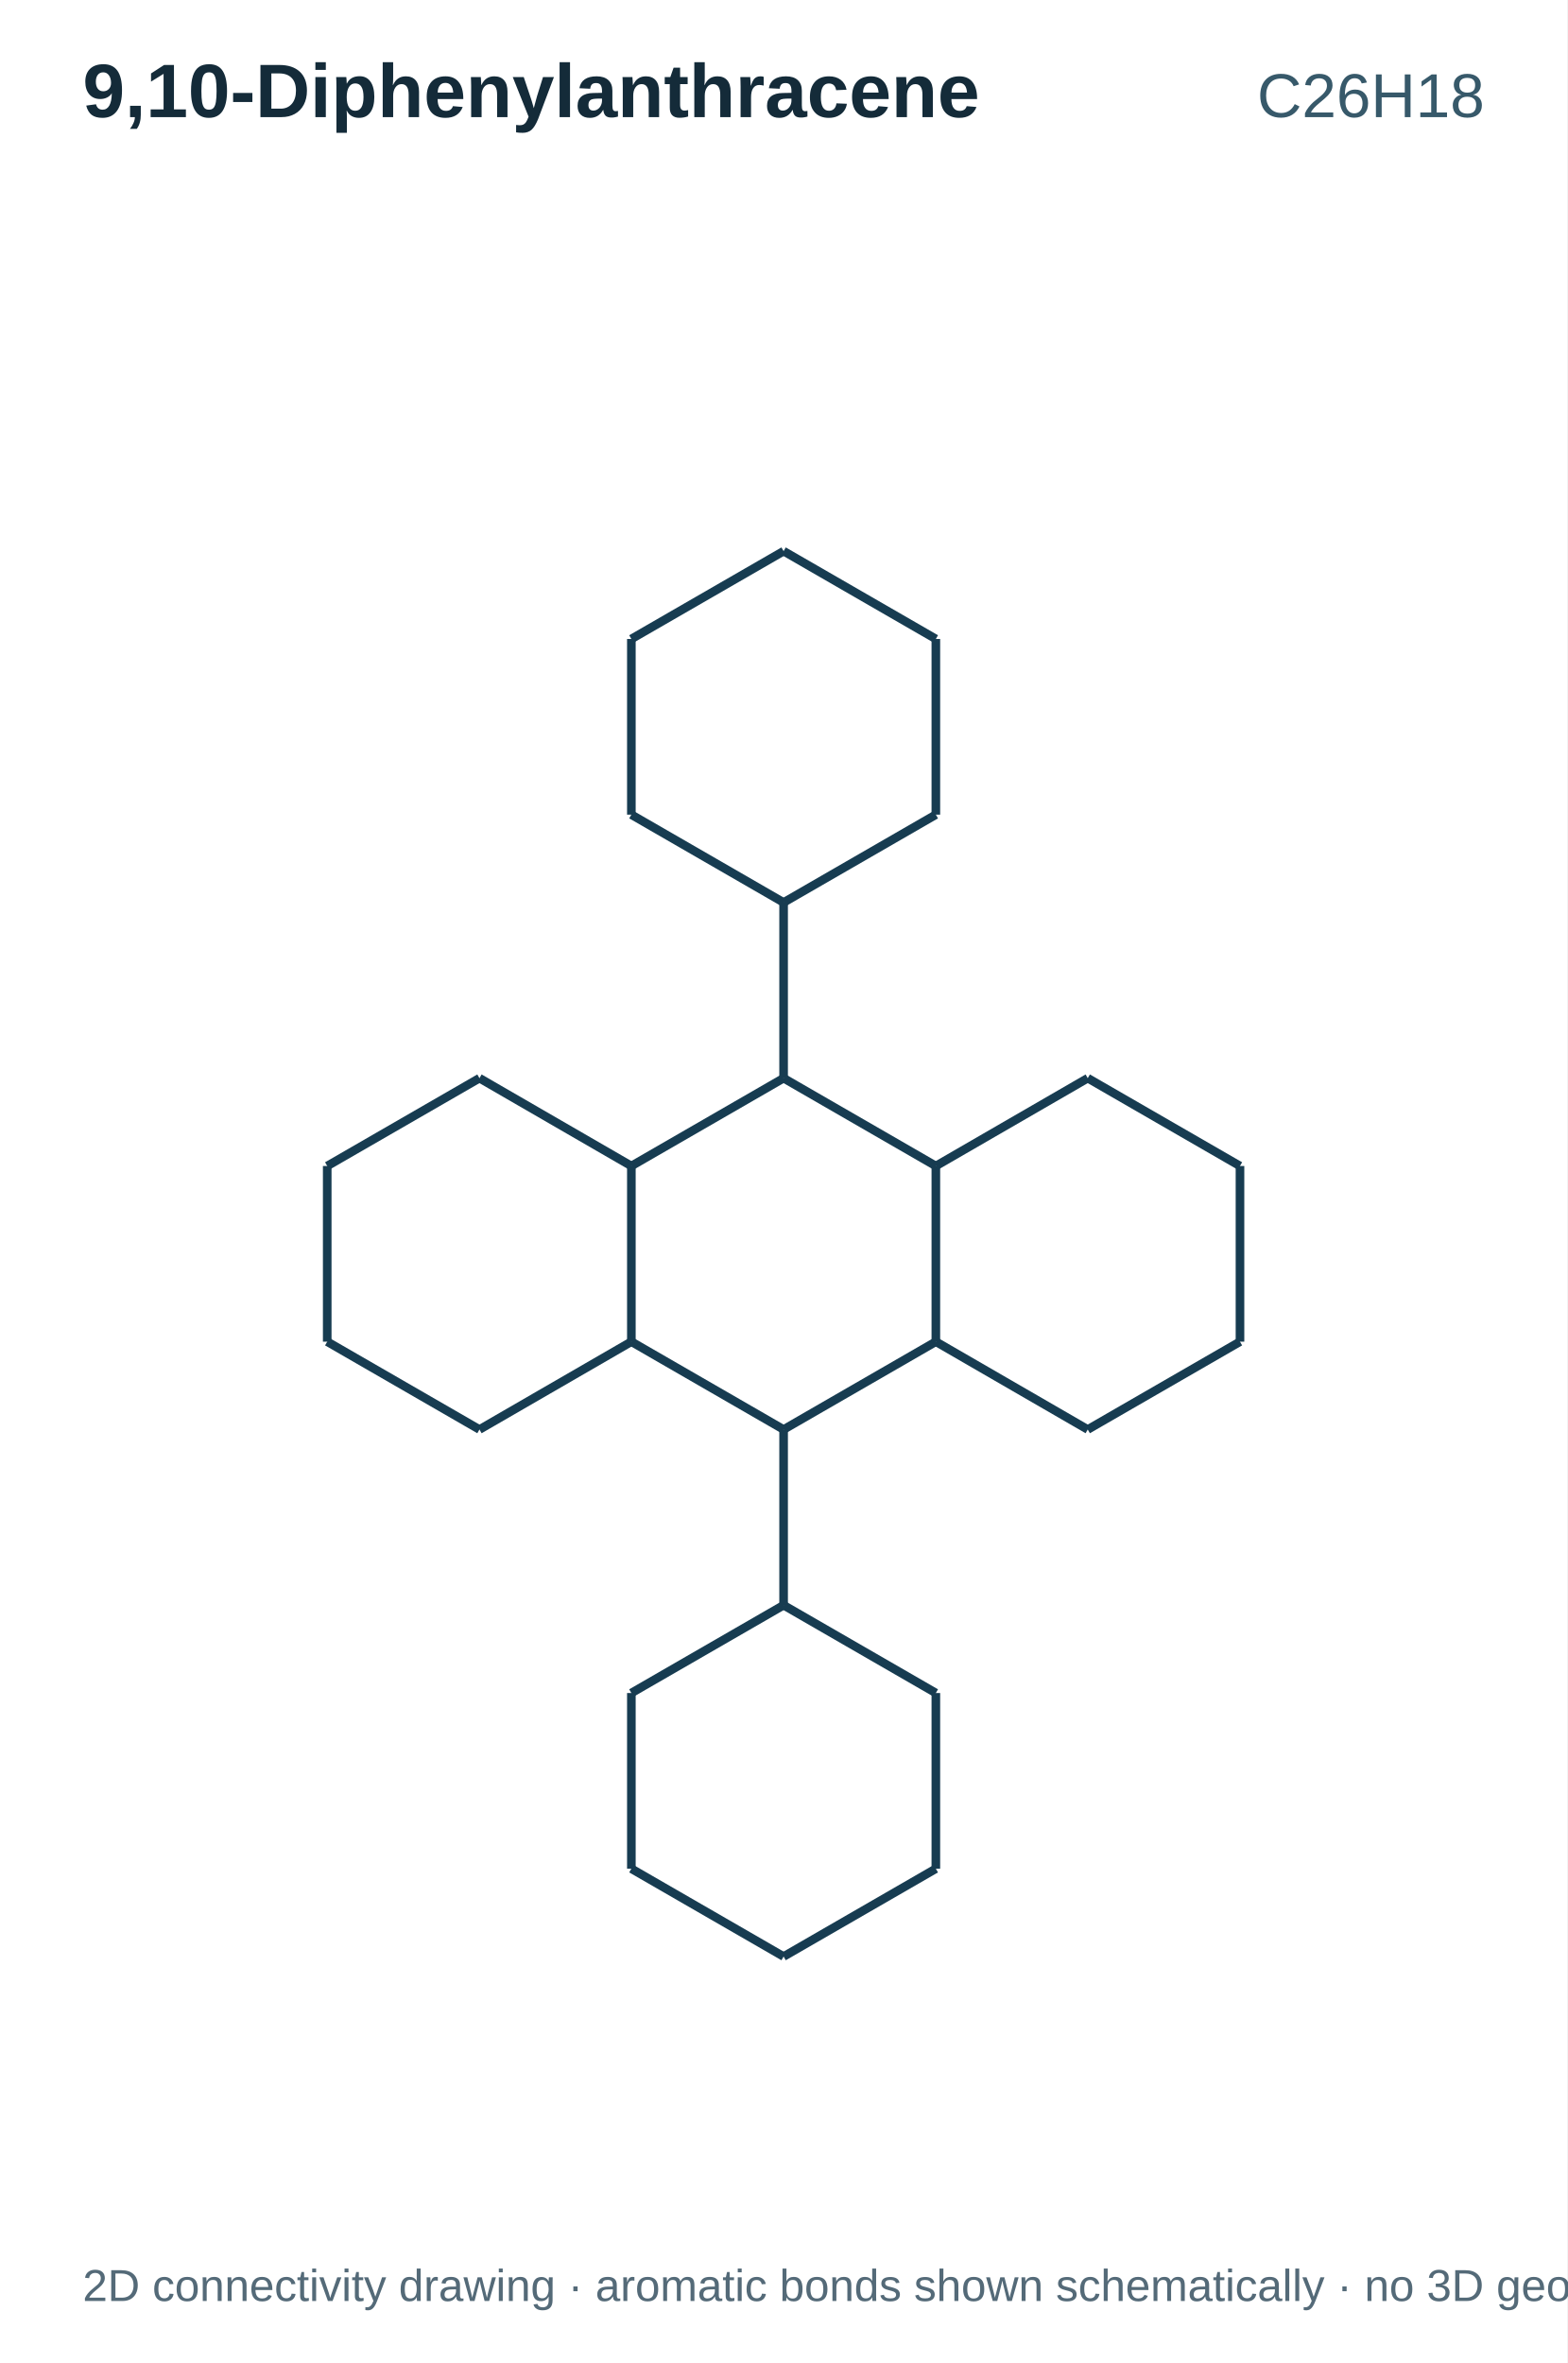
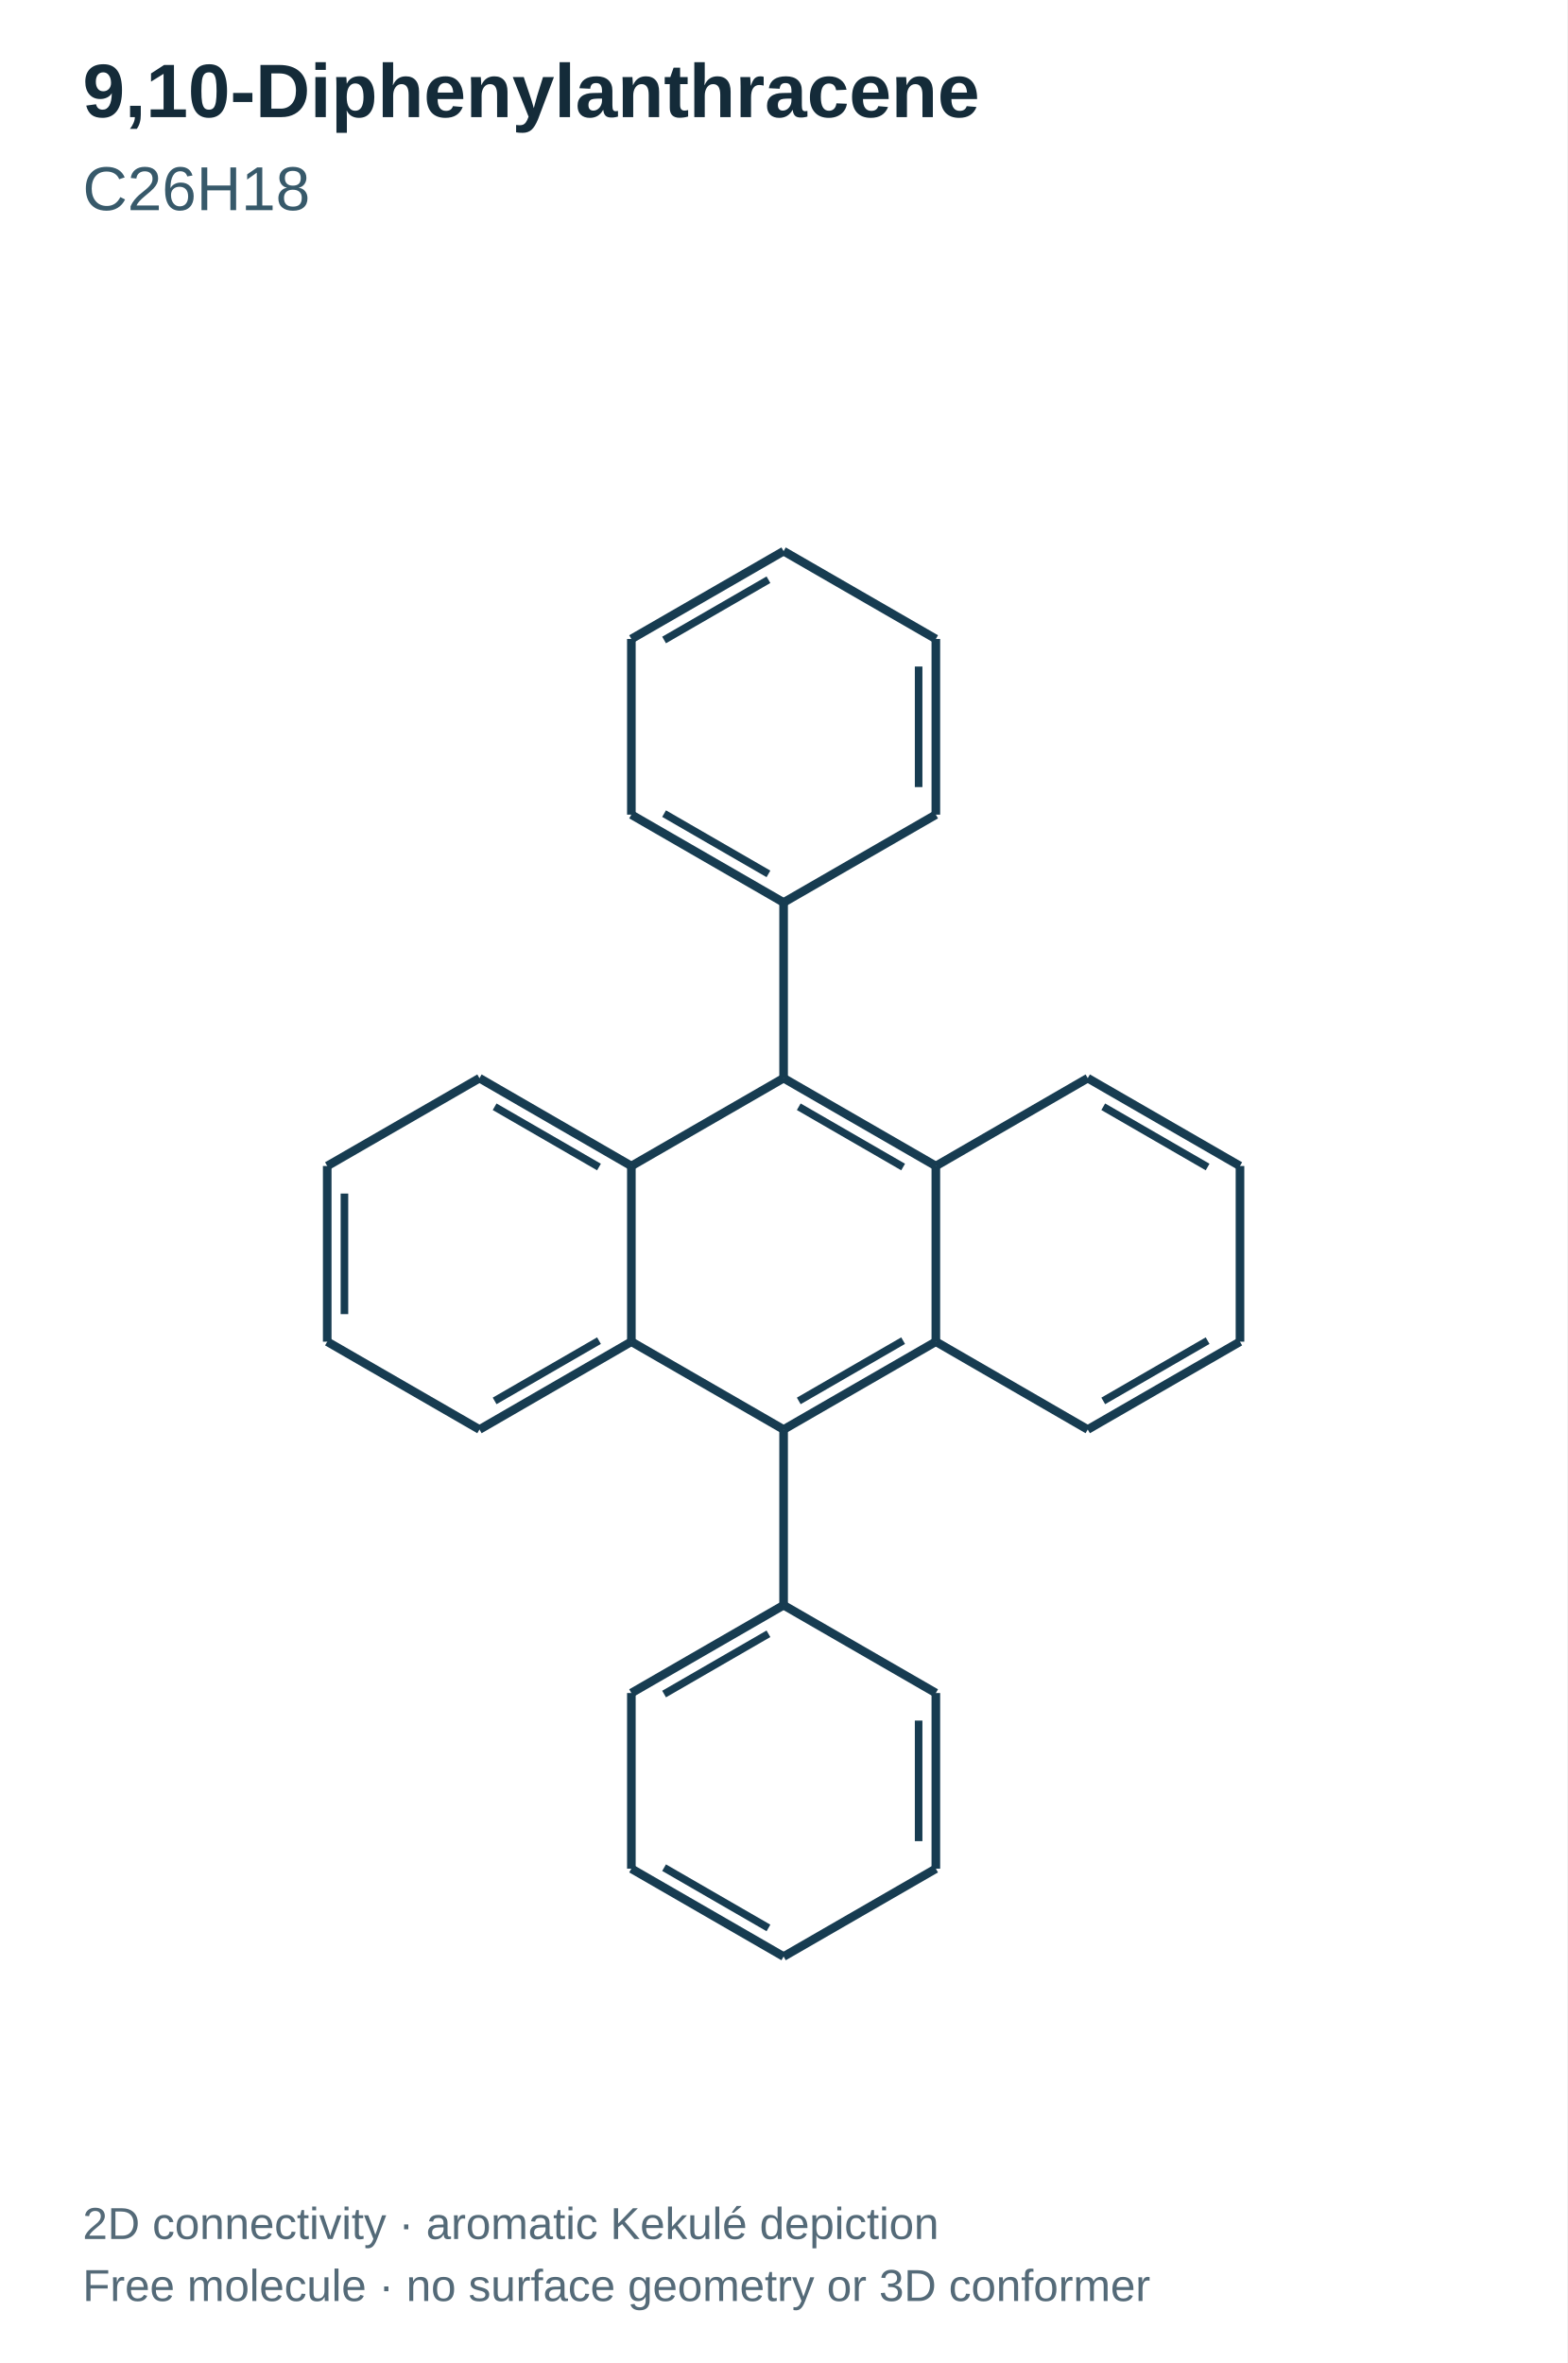
<svg xmlns="http://www.w3.org/2000/svg" viewBox="0 0 455 686" role="img">
  <rect width="100%" height="100%" fill="#fff" />
  <text x="24" y="34" font-family="Arial" font-size="22" font-weight="700" fill="#142b39">9,10-Diphenylanthracene</text>
-   <text x="431" y="34" text-anchor="end" font-family="Arial" font-size="18" fill="#37596a">C26H18</text>
+   <text x="24" y="61" font-family="Arial" font-size="18" fill="#37596a">C26H18</text>
  <line x1="271.7" y1="338.5" x2="271.7" y2="389.5" stroke="#173c51" stroke-width="2.5" />
  <line x1="271.7" y1="338.5" x2="227.5" y2="313.0" stroke="#173c51" stroke-width="2.5" />
  <line x1="271.7" y1="338.5" x2="315.8" y2="313.0" stroke="#173c51" stroke-width="2.5" />
  <line x1="271.7" y1="389.5" x2="227.5" y2="415.0" stroke="#173c51" stroke-width="2.5" />
  <line x1="271.7" y1="389.5" x2="315.8" y2="415.0" stroke="#173c51" stroke-width="2.5" />
  <line x1="183.3" y1="338.5" x2="183.3" y2="389.5" stroke="#173c51" stroke-width="2.5" />
  <line x1="183.3" y1="338.5" x2="227.5" y2="313.0" stroke="#173c51" stroke-width="2.5" />
  <line x1="183.3" y1="338.5" x2="139.2" y2="313.0" stroke="#173c51" stroke-width="2.5" />
  <line x1="183.3" y1="389.5" x2="227.5" y2="415.0" stroke="#173c51" stroke-width="2.5" />
  <line x1="183.3" y1="389.5" x2="139.2" y2="415.0" stroke="#173c51" stroke-width="2.5" />
  <line x1="315.8" y1="313.0" x2="360.0" y2="338.5" stroke="#173c51" stroke-width="2.5" />
  <line x1="315.8" y1="415.0" x2="360.0" y2="389.5" stroke="#173c51" stroke-width="2.5" />
  <line x1="139.2" y1="313.0" x2="95.0" y2="338.5" stroke="#173c51" stroke-width="2.5" />
  <line x1="139.2" y1="415.0" x2="95.0" y2="389.5" stroke="#173c51" stroke-width="2.5" />
  <line x1="360.0" y1="338.5" x2="360.0" y2="389.5" stroke="#173c51" stroke-width="2.5" />
  <line x1="95.0" y1="338.5" x2="95.0" y2="389.5" stroke="#173c51" stroke-width="2.5" />
  <line x1="227.5" y1="313.0" x2="227.5" y2="262.0" stroke="#173c51" stroke-width="2.5" />
  <line x1="227.5" y1="262.0" x2="183.3" y2="236.5" stroke="#173c51" stroke-width="2.5" />
  <line x1="183.3" y1="236.5" x2="183.3" y2="185.5" stroke="#173c51" stroke-width="2.5" />
  <line x1="183.3" y1="185.5" x2="227.5" y2="160.0" stroke="#173c51" stroke-width="2.5" />
  <line x1="227.5" y1="160.0" x2="271.7" y2="185.5" stroke="#173c51" stroke-width="2.5" />
  <line x1="271.7" y1="185.5" x2="271.7" y2="236.5" stroke="#173c51" stroke-width="2.5" />
  <line x1="271.7" y1="236.5" x2="227.5" y2="262.0" stroke="#173c51" stroke-width="2.5" />
  <line x1="227.5" y1="415.0" x2="227.5" y2="466.0" stroke="#173c51" stroke-width="2.5" />
  <line x1="227.5" y1="466.0" x2="183.3" y2="491.5" stroke="#173c51" stroke-width="2.5" />
  <line x1="183.3" y1="491.5" x2="183.3" y2="542.5" stroke="#173c51" stroke-width="2.5" />
  <line x1="183.3" y1="542.5" x2="227.5" y2="568.0" stroke="#173c51" stroke-width="2.5" />
  <line x1="227.5" y1="568.0" x2="271.7" y2="542.5" stroke="#173c51" stroke-width="2.5" />
  <line x1="271.7" y1="542.5" x2="271.7" y2="491.5" stroke="#173c51" stroke-width="2.5" />
  <line x1="271.7" y1="491.5" x2="227.5" y2="466.0" stroke="#173c51" stroke-width="2.5" />
-   <text x="24" y="668" font-family="Arial" font-size="13" fill="#546a78">2D connectivity drawing · aromatic bonds shown schematically · no 3D geometry</text>
+   <line data-kekule-bond="0-4" x1="262.2" y1="338.8" x2="231.9" y2="321.3" stroke="#173c51" stroke-width="2.2" />
+   <line data-kekule-bond="1-5" x1="262.2" y1="389.2" x2="231.9" y2="406.7" stroke="#173c51" stroke-width="2.2" />
+   <line data-kekule-bond="2-8" x1="173.9" y1="338.8" x2="143.6" y2="321.3" stroke="#173c51" stroke-width="2.2" />
+   <line data-kekule-bond="3-9" x1="173.9" y1="389.2" x2="143.6" y2="406.7" stroke="#173c51" stroke-width="2.2" />
+   <line data-kekule-bond="6-10" x1="320.3" y1="321.3" x2="350.6" y2="338.8" stroke="#173c51" stroke-width="2.2" />
+   <line data-kekule-bond="7-11" x1="320.3" y1="406.7" x2="350.6" y2="389.2" stroke="#173c51" stroke-width="2.2" />
+   <line data-kekule-bond="12-13" x1="100.0" y1="346.5" x2="100.0" y2="381.5" stroke="#173c51" stroke-width="2.2" />
+   <line data-kekule-bond="14-15" x1="223.1" y1="253.7" x2="192.8" y2="236.2" stroke="#173c51" stroke-width="2.2" />
+   <line data-kekule-bond="16-17" x1="192.8" y1="185.8" x2="223.1" y2="168.3" stroke="#173c51" stroke-width="2.2" />
+   <line data-kekule-bond="18-19" x1="266.7" y1="193.5" x2="266.7" y2="228.5" stroke="#173c51" stroke-width="2.2" />
+   <line data-kekule-bond="20-21" x1="223.1" y1="474.3" x2="192.8" y2="491.8" stroke="#173c51" stroke-width="2.2" />
+   <line data-kekule-bond="22-23" x1="192.8" y1="542.2" x2="223.1" y2="559.7" stroke="#173c51" stroke-width="2.2" />
+   <line data-kekule-bond="24-25" x1="266.7" y1="534.5" x2="266.7" y2="499.5" stroke="#173c51" stroke-width="2.2" />
+   <text x="24" y="650" font-family="Arial" font-size="13" fill="#546a78">2D connectivity · aromatic Kekulé depiction</text>
+   <text x="24" y="668" font-family="Arial" font-size="13" fill="#546a78">Free molecule · no surface geometry or 3D conformer</text>
</svg>
